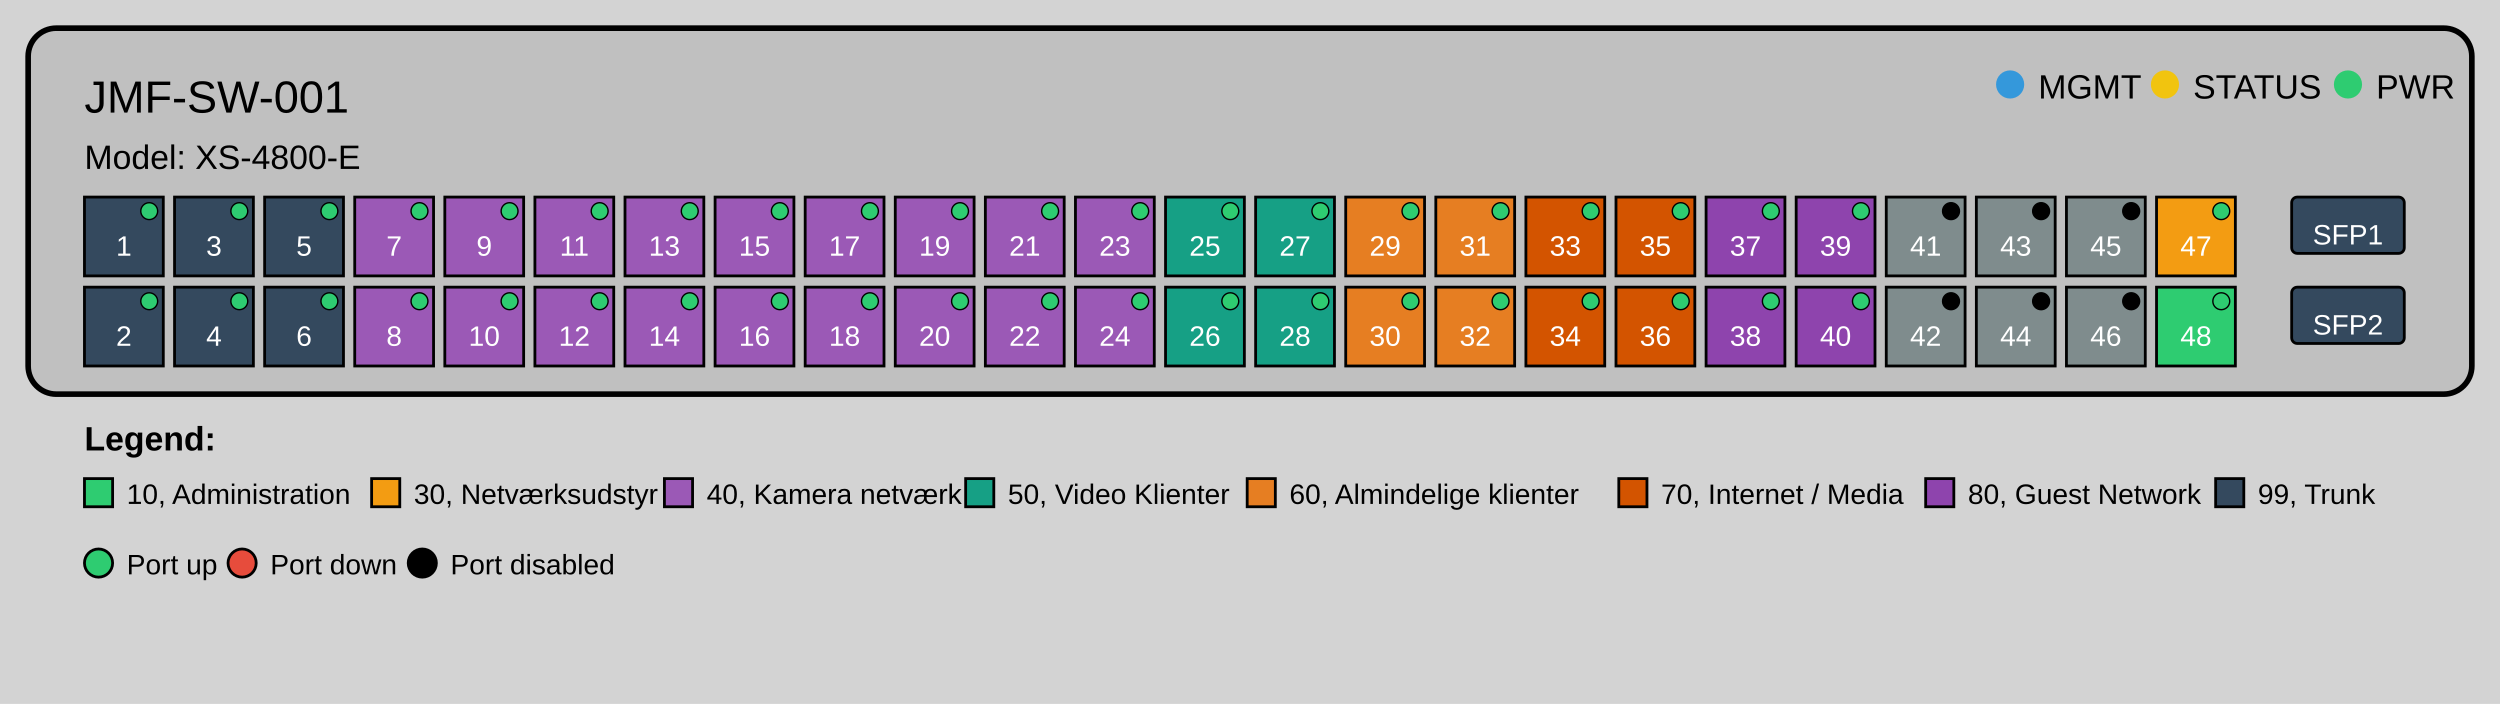
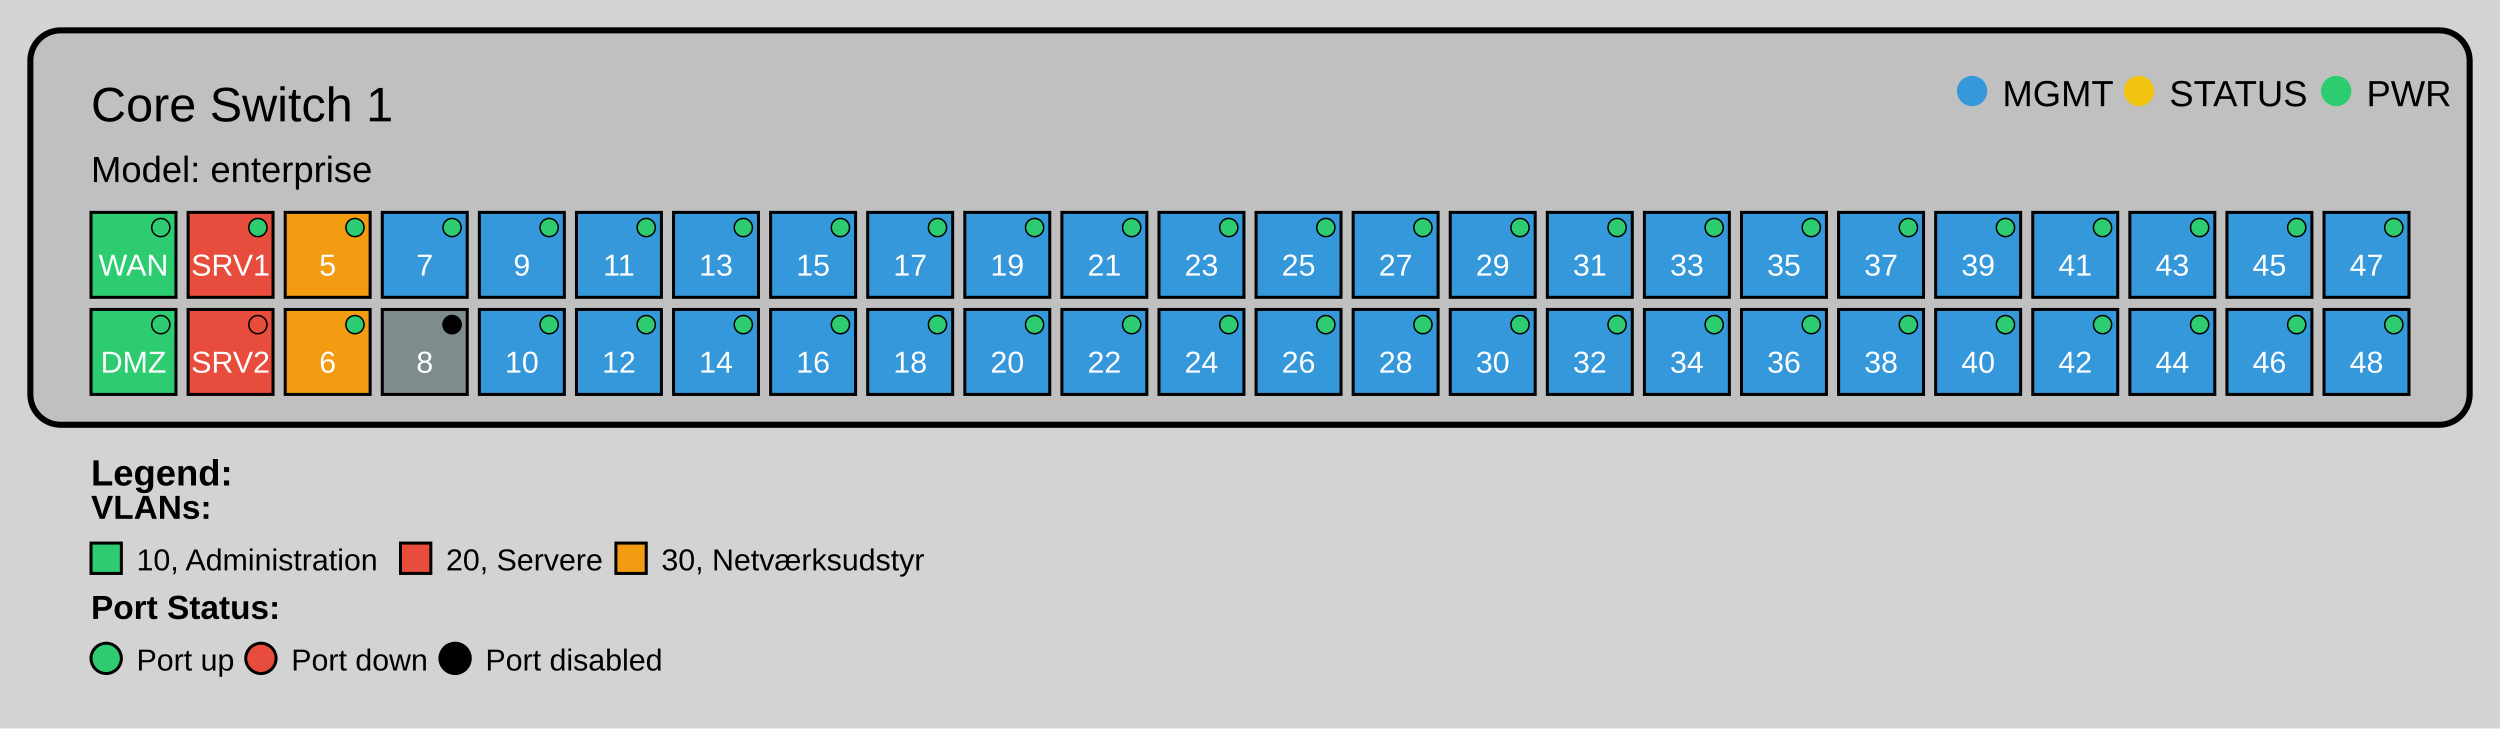
- <svg xmlns="http://www.w3.org/2000/svg" width="888" height="250">
-   <rect x="0" y="0" width="888" height="250" fill="#d3d3d3" />
-   <rect x="10" y="10" width="868" height="130" rx="10" ry="10" fill="#c0c0c0" stroke="#000000" stroke-width="2" />
-   <text x="30" y="40" font-family="Arial" font-size="16" fill="#000000">JMF-SW-001</text>
-   <text x="30" y="60" font-family="Arial" font-size="12" fill="#000000">Model: XS-4800-E</text>
-   <circle cx="834.0" cy="30" r="5" fill="#2ecc71" />
-   <text x="844.0" y="35" font-family="Arial" font-size="12" fill="#000000">PWR</text>
-   <circle cx="769.0" cy="30" r="5" fill="#f1c40f" />
-   <text x="779.0" y="35" font-family="Arial" font-size="12" fill="#000000">STATUS</text>
-   <circle cx="714.0" cy="30" r="5" fill="#3498db" />
-   <text x="724.0" y="35" font-family="Arial" font-size="12" fill="#000000">MGMT</text>
+ <svg xmlns="http://www.w3.org/2000/svg" width="824" height="240">
+   <rect x="0" y="0" width="824" height="240" fill="#d3d3d3" />
+   <rect x="10" y="10" width="804" height="130" rx="10" ry="10" fill="#c0c0c0" stroke="#000000" stroke-width="2" />
+   <text x="30" y="40" font-family="Arial" font-size="16" fill="#000000">Core Switch 1</text>
+   <text x="30" y="60" font-family="Arial" font-size="12" fill="#000000">Model: enterprise</text>
+   <circle cx="770.0" cy="30" r="5" fill="#2ecc71" />
+   <text x="780.0" y="35" font-family="Arial" font-size="12" fill="#000000">PWR</text>
+   <circle cx="705.0" cy="30" r="5" fill="#f1c40f" />
+   <text x="715.0" y="35" font-family="Arial" font-size="12" fill="#000000">STATUS</text>
+   <circle cx="650.0" cy="30" r="5" fill="#3498db" />
+   <text x="660.0" y="35" font-family="Arial" font-size="12" fill="#000000">MGMT</text>
  <g id="port-1">
-     <rect x="30" y="70" width="28" height="28" fill="#34495e" stroke="#000000" stroke-width="1" rx="0" ry="0" />
-     <text x="44" y="88" font-family="Arial" font-size="10" fill="white" text-anchor="middle" dominant-baseline="middle">1</text>
+     <rect x="30" y="70" width="28" height="28" fill="#2ecc71" stroke="#000000" stroke-width="1" rx="0" ry="0" />
+     <text x="44" y="88" font-family="Arial" font-size="10" fill="white" text-anchor="middle" dominant-baseline="middle">WAN</text>
    <circle cx="53" cy="75" r="3" fill="#2ecc71" stroke="#000000" stroke-width="0.5" />
  </g>
  <g id="port-2">
-     <rect x="30" y="102" width="28" height="28" fill="#34495e" stroke="#000000" stroke-width="1" rx="0" ry="0" />
-     <text x="44" y="120" font-family="Arial" font-size="10" fill="white" text-anchor="middle" dominant-baseline="middle">2</text>
+     <rect x="30" y="102" width="28" height="28" fill="#2ecc71" stroke="#000000" stroke-width="1" rx="0" ry="0" />
+     <text x="44" y="120" font-family="Arial" font-size="10" fill="white" text-anchor="middle" dominant-baseline="middle">DMZ</text>
    <circle cx="53" cy="107" r="3" fill="#2ecc71" stroke="#000000" stroke-width="0.5" />
  </g>
  <g id="port-3">
-     <rect x="62" y="70" width="28" height="28" fill="#34495e" stroke="#000000" stroke-width="1" rx="0" ry="0" />
-     <text x="76" y="88" font-family="Arial" font-size="10" fill="white" text-anchor="middle" dominant-baseline="middle">3</text>
+     <rect x="62" y="70" width="28" height="28" fill="#e74c3c" stroke="#000000" stroke-width="1" rx="0" ry="0" />
+     <text x="76" y="88" font-family="Arial" font-size="10" fill="white" text-anchor="middle" dominant-baseline="middle">SRV1</text>
    <circle cx="85" cy="75" r="3" fill="#2ecc71" stroke="#000000" stroke-width="0.5" />
  </g>
  <g id="port-4">
-     <rect x="62" y="102" width="28" height="28" fill="#34495e" stroke="#000000" stroke-width="1" rx="0" ry="0" />
-     <text x="76" y="120" font-family="Arial" font-size="10" fill="white" text-anchor="middle" dominant-baseline="middle">4</text>
-     <circle cx="85" cy="107" r="3" fill="#2ecc71" stroke="#000000" stroke-width="0.5" />
+     <rect x="62" y="102" width="28" height="28" fill="#e74c3c" stroke="#000000" stroke-width="1" rx="0" ry="0" />
+     <text x="76" y="120" font-family="Arial" font-size="10" fill="white" text-anchor="middle" dominant-baseline="middle">SRV2</text>
+     <circle cx="85" cy="107" r="3" fill="#e74c3c" stroke="#000000" stroke-width="0.5" />
  </g>
  <g id="port-5">
-     <rect x="94" y="70" width="28" height="28" fill="#34495e" stroke="#000000" stroke-width="1" rx="0" ry="0" />
+     <rect x="94" y="70" width="28" height="28" fill="#f39c12" stroke="#000000" stroke-width="1" rx="0" ry="0" />
    <text x="108" y="88" font-family="Arial" font-size="10" fill="white" text-anchor="middle" dominant-baseline="middle">5</text>
    <circle cx="117" cy="75" r="3" fill="#2ecc71" stroke="#000000" stroke-width="0.5" />
  </g>
  <g id="port-6">
-     <rect x="94" y="102" width="28" height="28" fill="#34495e" stroke="#000000" stroke-width="1" rx="0" ry="0" />
+     <rect x="94" y="102" width="28" height="28" fill="#f39c12" stroke="#000000" stroke-width="1" rx="0" ry="0" />
    <text x="108" y="120" font-family="Arial" font-size="10" fill="white" text-anchor="middle" dominant-baseline="middle">6</text>
    <circle cx="117" cy="107" r="3" fill="#2ecc71" stroke="#000000" stroke-width="0.5" />
  </g>
  <g id="port-7">
-     <rect x="126" y="70" width="28" height="28" fill="#9b59b6" stroke="#000000" stroke-width="1" rx="0" ry="0" />
+     <rect x="126" y="70" width="28" height="28" fill="#3498db" stroke="#000000" stroke-width="1" rx="0" ry="0" />
    <text x="140" y="88" font-family="Arial" font-size="10" fill="white" text-anchor="middle" dominant-baseline="middle">7</text>
    <circle cx="149" cy="75" r="3" fill="#2ecc71" stroke="#000000" stroke-width="0.5" />
  </g>
  <g id="port-8">
-     <rect x="126" y="102" width="28" height="28" fill="#9b59b6" stroke="#000000" stroke-width="1" rx="0" ry="0" />
+     <rect x="126" y="102" width="28" height="28" fill="#7f8c8d" stroke="#000000" stroke-width="1" rx="0" ry="0" />
    <text x="140" y="120" font-family="Arial" font-size="10" fill="white" text-anchor="middle" dominant-baseline="middle">8</text>
-     <circle cx="149" cy="107" r="3" fill="#2ecc71" stroke="#000000" stroke-width="0.5" />
+     <circle cx="149" cy="107" r="3" fill="#000000" stroke="#000000" stroke-width="0.5" />
  </g>
  <g id="port-9">
-     <rect x="158" y="70" width="28" height="28" fill="#9b59b6" stroke="#000000" stroke-width="1" rx="0" ry="0" />
+     <rect x="158" y="70" width="28" height="28" fill="#3498db" stroke="#000000" stroke-width="1" rx="0" ry="0" />
    <text x="172" y="88" font-family="Arial" font-size="10" fill="white" text-anchor="middle" dominant-baseline="middle">9</text>
    <circle cx="181" cy="75" r="3" fill="#2ecc71" stroke="#000000" stroke-width="0.5" />
  </g>
  <g id="port-10">
-     <rect x="158" y="102" width="28" height="28" fill="#9b59b6" stroke="#000000" stroke-width="1" rx="0" ry="0" />
+     <rect x="158" y="102" width="28" height="28" fill="#3498db" stroke="#000000" stroke-width="1" rx="0" ry="0" />
    <text x="172" y="120" font-family="Arial" font-size="10" fill="white" text-anchor="middle" dominant-baseline="middle">10</text>
    <circle cx="181" cy="107" r="3" fill="#2ecc71" stroke="#000000" stroke-width="0.5" />
  </g>
  <g id="port-11">
-     <rect x="190" y="70" width="28" height="28" fill="#9b59b6" stroke="#000000" stroke-width="1" rx="0" ry="0" />
+     <rect x="190" y="70" width="28" height="28" fill="#3498db" stroke="#000000" stroke-width="1" rx="0" ry="0" />
    <text x="204" y="88" font-family="Arial" font-size="10" fill="white" text-anchor="middle" dominant-baseline="middle">11</text>
    <circle cx="213" cy="75" r="3" fill="#2ecc71" stroke="#000000" stroke-width="0.5" />
  </g>
  <g id="port-12">
-     <rect x="190" y="102" width="28" height="28" fill="#9b59b6" stroke="#000000" stroke-width="1" rx="0" ry="0" />
+     <rect x="190" y="102" width="28" height="28" fill="#3498db" stroke="#000000" stroke-width="1" rx="0" ry="0" />
    <text x="204" y="120" font-family="Arial" font-size="10" fill="white" text-anchor="middle" dominant-baseline="middle">12</text>
    <circle cx="213" cy="107" r="3" fill="#2ecc71" stroke="#000000" stroke-width="0.5" />
  </g>
  <g id="port-13">
-     <rect x="222" y="70" width="28" height="28" fill="#9b59b6" stroke="#000000" stroke-width="1" rx="0" ry="0" />
+     <rect x="222" y="70" width="28" height="28" fill="#3498db" stroke="#000000" stroke-width="1" rx="0" ry="0" />
    <text x="236" y="88" font-family="Arial" font-size="10" fill="white" text-anchor="middle" dominant-baseline="middle">13</text>
    <circle cx="245" cy="75" r="3" fill="#2ecc71" stroke="#000000" stroke-width="0.5" />
  </g>
  <g id="port-14">
-     <rect x="222" y="102" width="28" height="28" fill="#9b59b6" stroke="#000000" stroke-width="1" rx="0" ry="0" />
+     <rect x="222" y="102" width="28" height="28" fill="#3498db" stroke="#000000" stroke-width="1" rx="0" ry="0" />
    <text x="236" y="120" font-family="Arial" font-size="10" fill="white" text-anchor="middle" dominant-baseline="middle">14</text>
    <circle cx="245" cy="107" r="3" fill="#2ecc71" stroke="#000000" stroke-width="0.5" />
  </g>
  <g id="port-15">
-     <rect x="254" y="70" width="28" height="28" fill="#9b59b6" stroke="#000000" stroke-width="1" rx="0" ry="0" />
+     <rect x="254" y="70" width="28" height="28" fill="#3498db" stroke="#000000" stroke-width="1" rx="0" ry="0" />
    <text x="268" y="88" font-family="Arial" font-size="10" fill="white" text-anchor="middle" dominant-baseline="middle">15</text>
    <circle cx="277" cy="75" r="3" fill="#2ecc71" stroke="#000000" stroke-width="0.5" />
  </g>
  <g id="port-16">
-     <rect x="254" y="102" width="28" height="28" fill="#9b59b6" stroke="#000000" stroke-width="1" rx="0" ry="0" />
+     <rect x="254" y="102" width="28" height="28" fill="#3498db" stroke="#000000" stroke-width="1" rx="0" ry="0" />
    <text x="268" y="120" font-family="Arial" font-size="10" fill="white" text-anchor="middle" dominant-baseline="middle">16</text>
    <circle cx="277" cy="107" r="3" fill="#2ecc71" stroke="#000000" stroke-width="0.5" />
  </g>
  <g id="port-17">
-     <rect x="286" y="70" width="28" height="28" fill="#9b59b6" stroke="#000000" stroke-width="1" rx="0" ry="0" />
+     <rect x="286" y="70" width="28" height="28" fill="#3498db" stroke="#000000" stroke-width="1" rx="0" ry="0" />
    <text x="300" y="88" font-family="Arial" font-size="10" fill="white" text-anchor="middle" dominant-baseline="middle">17</text>
    <circle cx="309" cy="75" r="3" fill="#2ecc71" stroke="#000000" stroke-width="0.5" />
  </g>
  <g id="port-18">
-     <rect x="286" y="102" width="28" height="28" fill="#9b59b6" stroke="#000000" stroke-width="1" rx="0" ry="0" />
+     <rect x="286" y="102" width="28" height="28" fill="#3498db" stroke="#000000" stroke-width="1" rx="0" ry="0" />
    <text x="300" y="120" font-family="Arial" font-size="10" fill="white" text-anchor="middle" dominant-baseline="middle">18</text>
    <circle cx="309" cy="107" r="3" fill="#2ecc71" stroke="#000000" stroke-width="0.5" />
  </g>
  <g id="port-19">
-     <rect x="318" y="70" width="28" height="28" fill="#9b59b6" stroke="#000000" stroke-width="1" rx="0" ry="0" />
+     <rect x="318" y="70" width="28" height="28" fill="#3498db" stroke="#000000" stroke-width="1" rx="0" ry="0" />
    <text x="332" y="88" font-family="Arial" font-size="10" fill="white" text-anchor="middle" dominant-baseline="middle">19</text>
    <circle cx="341" cy="75" r="3" fill="#2ecc71" stroke="#000000" stroke-width="0.5" />
  </g>
  <g id="port-20">
-     <rect x="318" y="102" width="28" height="28" fill="#9b59b6" stroke="#000000" stroke-width="1" rx="0" ry="0" />
+     <rect x="318" y="102" width="28" height="28" fill="#3498db" stroke="#000000" stroke-width="1" rx="0" ry="0" />
    <text x="332" y="120" font-family="Arial" font-size="10" fill="white" text-anchor="middle" dominant-baseline="middle">20</text>
    <circle cx="341" cy="107" r="3" fill="#2ecc71" stroke="#000000" stroke-width="0.5" />
  </g>
  <g id="port-21">
-     <rect x="350" y="70" width="28" height="28" fill="#9b59b6" stroke="#000000" stroke-width="1" rx="0" ry="0" />
+     <rect x="350" y="70" width="28" height="28" fill="#3498db" stroke="#000000" stroke-width="1" rx="0" ry="0" />
    <text x="364" y="88" font-family="Arial" font-size="10" fill="white" text-anchor="middle" dominant-baseline="middle">21</text>
    <circle cx="373" cy="75" r="3" fill="#2ecc71" stroke="#000000" stroke-width="0.5" />
  </g>
  <g id="port-22">
-     <rect x="350" y="102" width="28" height="28" fill="#9b59b6" stroke="#000000" stroke-width="1" rx="0" ry="0" />
+     <rect x="350" y="102" width="28" height="28" fill="#3498db" stroke="#000000" stroke-width="1" rx="0" ry="0" />
    <text x="364" y="120" font-family="Arial" font-size="10" fill="white" text-anchor="middle" dominant-baseline="middle">22</text>
    <circle cx="373" cy="107" r="3" fill="#2ecc71" stroke="#000000" stroke-width="0.5" />
  </g>
  <g id="port-23">
-     <rect x="382" y="70" width="28" height="28" fill="#9b59b6" stroke="#000000" stroke-width="1" rx="0" ry="0" />
+     <rect x="382" y="70" width="28" height="28" fill="#3498db" stroke="#000000" stroke-width="1" rx="0" ry="0" />
    <text x="396" y="88" font-family="Arial" font-size="10" fill="white" text-anchor="middle" dominant-baseline="middle">23</text>
    <circle cx="405" cy="75" r="3" fill="#2ecc71" stroke="#000000" stroke-width="0.5" />
  </g>
  <g id="port-24">
-     <rect x="382" y="102" width="28" height="28" fill="#9b59b6" stroke="#000000" stroke-width="1" rx="0" ry="0" />
+     <rect x="382" y="102" width="28" height="28" fill="#3498db" stroke="#000000" stroke-width="1" rx="0" ry="0" />
    <text x="396" y="120" font-family="Arial" font-size="10" fill="white" text-anchor="middle" dominant-baseline="middle">24</text>
    <circle cx="405" cy="107" r="3" fill="#2ecc71" stroke="#000000" stroke-width="0.5" />
  </g>
  <g id="port-25">
-     <rect x="414" y="70" width="28" height="28" fill="#16a085" stroke="#000000" stroke-width="1" rx="0" ry="0" />
+     <rect x="414" y="70" width="28" height="28" fill="#3498db" stroke="#000000" stroke-width="1" rx="0" ry="0" />
    <text x="428" y="88" font-family="Arial" font-size="10" fill="white" text-anchor="middle" dominant-baseline="middle">25</text>
    <circle cx="437" cy="75" r="3" fill="#2ecc71" stroke="#000000" stroke-width="0.5" />
  </g>
  <g id="port-26">
-     <rect x="414" y="102" width="28" height="28" fill="#16a085" stroke="#000000" stroke-width="1" rx="0" ry="0" />
+     <rect x="414" y="102" width="28" height="28" fill="#3498db" stroke="#000000" stroke-width="1" rx="0" ry="0" />
    <text x="428" y="120" font-family="Arial" font-size="10" fill="white" text-anchor="middle" dominant-baseline="middle">26</text>
    <circle cx="437" cy="107" r="3" fill="#2ecc71" stroke="#000000" stroke-width="0.5" />
  </g>
  <g id="port-27">
-     <rect x="446" y="70" width="28" height="28" fill="#16a085" stroke="#000000" stroke-width="1" rx="0" ry="0" />
+     <rect x="446" y="70" width="28" height="28" fill="#3498db" stroke="#000000" stroke-width="1" rx="0" ry="0" />
    <text x="460" y="88" font-family="Arial" font-size="10" fill="white" text-anchor="middle" dominant-baseline="middle">27</text>
    <circle cx="469" cy="75" r="3" fill="#2ecc71" stroke="#000000" stroke-width="0.5" />
  </g>
  <g id="port-28">
-     <rect x="446" y="102" width="28" height="28" fill="#16a085" stroke="#000000" stroke-width="1" rx="0" ry="0" />
+     <rect x="446" y="102" width="28" height="28" fill="#3498db" stroke="#000000" stroke-width="1" rx="0" ry="0" />
    <text x="460" y="120" font-family="Arial" font-size="10" fill="white" text-anchor="middle" dominant-baseline="middle">28</text>
    <circle cx="469" cy="107" r="3" fill="#2ecc71" stroke="#000000" stroke-width="0.5" />
  </g>
  <g id="port-29">
-     <rect x="478" y="70" width="28" height="28" fill="#e67e22" stroke="#000000" stroke-width="1" rx="0" ry="0" />
+     <rect x="478" y="70" width="28" height="28" fill="#3498db" stroke="#000000" stroke-width="1" rx="0" ry="0" />
    <text x="492" y="88" font-family="Arial" font-size="10" fill="white" text-anchor="middle" dominant-baseline="middle">29</text>
    <circle cx="501" cy="75" r="3" fill="#2ecc71" stroke="#000000" stroke-width="0.5" />
  </g>
  <g id="port-30">
-     <rect x="478" y="102" width="28" height="28" fill="#e67e22" stroke="#000000" stroke-width="1" rx="0" ry="0" />
+     <rect x="478" y="102" width="28" height="28" fill="#3498db" stroke="#000000" stroke-width="1" rx="0" ry="0" />
    <text x="492" y="120" font-family="Arial" font-size="10" fill="white" text-anchor="middle" dominant-baseline="middle">30</text>
    <circle cx="501" cy="107" r="3" fill="#2ecc71" stroke="#000000" stroke-width="0.5" />
  </g>
  <g id="port-31">
-     <rect x="510" y="70" width="28" height="28" fill="#e67e22" stroke="#000000" stroke-width="1" rx="0" ry="0" />
+     <rect x="510" y="70" width="28" height="28" fill="#3498db" stroke="#000000" stroke-width="1" rx="0" ry="0" />
    <text x="524" y="88" font-family="Arial" font-size="10" fill="white" text-anchor="middle" dominant-baseline="middle">31</text>
    <circle cx="533" cy="75" r="3" fill="#2ecc71" stroke="#000000" stroke-width="0.5" />
  </g>
  <g id="port-32">
-     <rect x="510" y="102" width="28" height="28" fill="#e67e22" stroke="#000000" stroke-width="1" rx="0" ry="0" />
+     <rect x="510" y="102" width="28" height="28" fill="#3498db" stroke="#000000" stroke-width="1" rx="0" ry="0" />
    <text x="524" y="120" font-family="Arial" font-size="10" fill="white" text-anchor="middle" dominant-baseline="middle">32</text>
    <circle cx="533" cy="107" r="3" fill="#2ecc71" stroke="#000000" stroke-width="0.5" />
  </g>
  <g id="port-33">
-     <rect x="542" y="70" width="28" height="28" fill="#d35400" stroke="#000000" stroke-width="1" rx="0" ry="0" />
+     <rect x="542" y="70" width="28" height="28" fill="#3498db" stroke="#000000" stroke-width="1" rx="0" ry="0" />
    <text x="556" y="88" font-family="Arial" font-size="10" fill="white" text-anchor="middle" dominant-baseline="middle">33</text>
    <circle cx="565" cy="75" r="3" fill="#2ecc71" stroke="#000000" stroke-width="0.5" />
  </g>
  <g id="port-34">
-     <rect x="542" y="102" width="28" height="28" fill="#d35400" stroke="#000000" stroke-width="1" rx="0" ry="0" />
+     <rect x="542" y="102" width="28" height="28" fill="#3498db" stroke="#000000" stroke-width="1" rx="0" ry="0" />
    <text x="556" y="120" font-family="Arial" font-size="10" fill="white" text-anchor="middle" dominant-baseline="middle">34</text>
    <circle cx="565" cy="107" r="3" fill="#2ecc71" stroke="#000000" stroke-width="0.5" />
  </g>
  <g id="port-35">
-     <rect x="574" y="70" width="28" height="28" fill="#d35400" stroke="#000000" stroke-width="1" rx="0" ry="0" />
+     <rect x="574" y="70" width="28" height="28" fill="#3498db" stroke="#000000" stroke-width="1" rx="0" ry="0" />
    <text x="588" y="88" font-family="Arial" font-size="10" fill="white" text-anchor="middle" dominant-baseline="middle">35</text>
    <circle cx="597" cy="75" r="3" fill="#2ecc71" stroke="#000000" stroke-width="0.5" />
  </g>
  <g id="port-36">
-     <rect x="574" y="102" width="28" height="28" fill="#d35400" stroke="#000000" stroke-width="1" rx="0" ry="0" />
+     <rect x="574" y="102" width="28" height="28" fill="#3498db" stroke="#000000" stroke-width="1" rx="0" ry="0" />
    <text x="588" y="120" font-family="Arial" font-size="10" fill="white" text-anchor="middle" dominant-baseline="middle">36</text>
    <circle cx="597" cy="107" r="3" fill="#2ecc71" stroke="#000000" stroke-width="0.5" />
  </g>
  <g id="port-37">
-     <rect x="606" y="70" width="28" height="28" fill="#8e44ad" stroke="#000000" stroke-width="1" rx="0" ry="0" />
+     <rect x="606" y="70" width="28" height="28" fill="#3498db" stroke="#000000" stroke-width="1" rx="0" ry="0" />
    <text x="620" y="88" font-family="Arial" font-size="10" fill="white" text-anchor="middle" dominant-baseline="middle">37</text>
    <circle cx="629" cy="75" r="3" fill="#2ecc71" stroke="#000000" stroke-width="0.5" />
  </g>
  <g id="port-38">
-     <rect x="606" y="102" width="28" height="28" fill="#8e44ad" stroke="#000000" stroke-width="1" rx="0" ry="0" />
+     <rect x="606" y="102" width="28" height="28" fill="#3498db" stroke="#000000" stroke-width="1" rx="0" ry="0" />
    <text x="620" y="120" font-family="Arial" font-size="10" fill="white" text-anchor="middle" dominant-baseline="middle">38</text>
    <circle cx="629" cy="107" r="3" fill="#2ecc71" stroke="#000000" stroke-width="0.5" />
  </g>
  <g id="port-39">
-     <rect x="638" y="70" width="28" height="28" fill="#8e44ad" stroke="#000000" stroke-width="1" rx="0" ry="0" />
+     <rect x="638" y="70" width="28" height="28" fill="#3498db" stroke="#000000" stroke-width="1" rx="0" ry="0" />
    <text x="652" y="88" font-family="Arial" font-size="10" fill="white" text-anchor="middle" dominant-baseline="middle">39</text>
    <circle cx="661" cy="75" r="3" fill="#2ecc71" stroke="#000000" stroke-width="0.5" />
  </g>
  <g id="port-40">
-     <rect x="638" y="102" width="28" height="28" fill="#8e44ad" stroke="#000000" stroke-width="1" rx="0" ry="0" />
+     <rect x="638" y="102" width="28" height="28" fill="#3498db" stroke="#000000" stroke-width="1" rx="0" ry="0" />
    <text x="652" y="120" font-family="Arial" font-size="10" fill="white" text-anchor="middle" dominant-baseline="middle">40</text>
    <circle cx="661" cy="107" r="3" fill="#2ecc71" stroke="#000000" stroke-width="0.5" />
  </g>
  <g id="port-41">
-     <rect x="670" y="70" width="28" height="28" fill="#7f8c8d" stroke="#000000" stroke-width="1" rx="0" ry="0" />
+     <rect x="670" y="70" width="28" height="28" fill="#3498db" stroke="#000000" stroke-width="1" rx="0" ry="0" />
    <text x="684" y="88" font-family="Arial" font-size="10" fill="white" text-anchor="middle" dominant-baseline="middle">41</text>
-     <circle cx="693" cy="75" r="3" fill="#000000" stroke="#000000" stroke-width="0.5" />
+     <circle cx="693" cy="75" r="3" fill="#2ecc71" stroke="#000000" stroke-width="0.5" />
  </g>
  <g id="port-42">
-     <rect x="670" y="102" width="28" height="28" fill="#7f8c8d" stroke="#000000" stroke-width="1" rx="0" ry="0" />
+     <rect x="670" y="102" width="28" height="28" fill="#3498db" stroke="#000000" stroke-width="1" rx="0" ry="0" />
    <text x="684" y="120" font-family="Arial" font-size="10" fill="white" text-anchor="middle" dominant-baseline="middle">42</text>
-     <circle cx="693" cy="107" r="3" fill="#000000" stroke="#000000" stroke-width="0.5" />
+     <circle cx="693" cy="107" r="3" fill="#2ecc71" stroke="#000000" stroke-width="0.5" />
  </g>
  <g id="port-43">
-     <rect x="702" y="70" width="28" height="28" fill="#7f8c8d" stroke="#000000" stroke-width="1" rx="0" ry="0" />
+     <rect x="702" y="70" width="28" height="28" fill="#3498db" stroke="#000000" stroke-width="1" rx="0" ry="0" />
    <text x="716" y="88" font-family="Arial" font-size="10" fill="white" text-anchor="middle" dominant-baseline="middle">43</text>
-     <circle cx="725" cy="75" r="3" fill="#000000" stroke="#000000" stroke-width="0.5" />
+     <circle cx="725" cy="75" r="3" fill="#2ecc71" stroke="#000000" stroke-width="0.5" />
  </g>
  <g id="port-44">
-     <rect x="702" y="102" width="28" height="28" fill="#7f8c8d" stroke="#000000" stroke-width="1" rx="0" ry="0" />
+     <rect x="702" y="102" width="28" height="28" fill="#3498db" stroke="#000000" stroke-width="1" rx="0" ry="0" />
    <text x="716" y="120" font-family="Arial" font-size="10" fill="white" text-anchor="middle" dominant-baseline="middle">44</text>
-     <circle cx="725" cy="107" r="3" fill="#000000" stroke="#000000" stroke-width="0.5" />
+     <circle cx="725" cy="107" r="3" fill="#2ecc71" stroke="#000000" stroke-width="0.5" />
  </g>
  <g id="port-45">
-     <rect x="734" y="70" width="28" height="28" fill="#7f8c8d" stroke="#000000" stroke-width="1" rx="0" ry="0" />
+     <rect x="734" y="70" width="28" height="28" fill="#3498db" stroke="#000000" stroke-width="1" rx="0" ry="0" />
    <text x="748" y="88" font-family="Arial" font-size="10" fill="white" text-anchor="middle" dominant-baseline="middle">45</text>
-     <circle cx="757" cy="75" r="3" fill="#000000" stroke="#000000" stroke-width="0.5" />
+     <circle cx="757" cy="75" r="3" fill="#2ecc71" stroke="#000000" stroke-width="0.5" />
  </g>
  <g id="port-46">
-     <rect x="734" y="102" width="28" height="28" fill="#7f8c8d" stroke="#000000" stroke-width="1" rx="0" ry="0" />
+     <rect x="734" y="102" width="28" height="28" fill="#3498db" stroke="#000000" stroke-width="1" rx="0" ry="0" />
    <text x="748" y="120" font-family="Arial" font-size="10" fill="white" text-anchor="middle" dominant-baseline="middle">46</text>
-     <circle cx="757" cy="107" r="3" fill="#000000" stroke="#000000" stroke-width="0.5" />
+     <circle cx="757" cy="107" r="3" fill="#2ecc71" stroke="#000000" stroke-width="0.5" />
  </g>
  <g id="port-47">
-     <rect x="766" y="70" width="28" height="28" fill="#f39c12" stroke="#000000" stroke-width="1" rx="0" ry="0" />
+     <rect x="766" y="70" width="28" height="28" fill="#3498db" stroke="#000000" stroke-width="1" rx="0" ry="0" />
    <text x="780" y="88" font-family="Arial" font-size="10" fill="white" text-anchor="middle" dominant-baseline="middle">47</text>
    <circle cx="789" cy="75" r="3" fill="#2ecc71" stroke="#000000" stroke-width="0.5" />
  </g>
  <g id="port-48">
-     <rect x="766" y="102" width="28" height="28" fill="#2ecc71" stroke="#000000" stroke-width="1" rx="0" ry="0" />
+     <rect x="766" y="102" width="28" height="28" fill="#3498db" stroke="#000000" stroke-width="1" rx="0" ry="0" />
    <text x="780" y="120" font-family="Arial" font-size="10" fill="white" text-anchor="middle" dominant-baseline="middle">48</text>
    <circle cx="789" cy="107" r="3" fill="#2ecc71" stroke="#000000" stroke-width="0.5" />
  </g>
-   <g id="sfp-1">
-     <rect x="814" y="70" width="40" height="20" fill="#34495e" stroke="#000000" stroke-width="1" rx="2" ry="2" />
-     <text x="834.0" y="84.0" font-family="Arial" font-size="10" fill="white" text-anchor="middle" dominant-baseline="middle">SFP1</text>
-   </g>
-   <g id="sfp-2">
-     <rect x="814" y="102" width="40" height="20" fill="#34495e" stroke="#000000" stroke-width="1" rx="2" ry="2" />
-     <text x="834.0" y="116.0" font-family="Arial" font-size="10" fill="white" text-anchor="middle" dominant-baseline="middle">SFP2</text>
-   </g>
  <text x="30" y="160" font-family="Arial" font-size="12" font-weight="bold" fill="#000000">Legend:</text>
-   <rect x="30" y="170" width="10" height="10" fill="#2ecc71" stroke="#000000" stroke-width="1" />
-   <text x="45" y="179" font-family="Arial" font-size="10" fill="#000000">10, Administration</text>
-   <rect x="132.0" y="170" width="10" height="10" fill="#f39c12" stroke="#000000" stroke-width="1" />
-   <text x="147.0" y="179" font-family="Arial" font-size="10" fill="#000000">30, Netværksudstyr</text>
-   <rect x="236.0" y="170" width="10" height="10" fill="#9b59b6" stroke="#000000" stroke-width="1" />
-   <text x="251.0" y="179" font-family="Arial" font-size="10" fill="#000000">40, Kamera netværk</text>
-   <rect x="343.0" y="170" width="10" height="10" fill="#16a085" stroke="#000000" stroke-width="1" />
-   <text x="358.0" y="179" font-family="Arial" font-size="10" fill="#000000">50, Video Klienter</text>
-   <rect x="443.0" y="170" width="10" height="10" fill="#e67e22" stroke="#000000" stroke-width="1" />
-   <text x="458.0" y="179" font-family="Arial" font-size="10" fill="#000000">60, Almindelige klienter</text>
-   <rect x="575.0" y="170" width="10" height="10" fill="#d35400" stroke="#000000" stroke-width="1" />
-   <text x="590.0" y="179" font-family="Arial" font-size="10" fill="#000000">70, Internet / Media</text>
-   <rect x="684.0" y="170" width="10" height="10" fill="#8e44ad" stroke="#000000" stroke-width="1" />
-   <text x="699.0" y="179" font-family="Arial" font-size="10" fill="#000000">80, Guest Network</text>
-   <rect x="787.0" y="170" width="10" height="10" fill="#34495e" stroke="#000000" stroke-width="1" />
-   <text x="802.0" y="179" font-family="Arial" font-size="10" fill="#000000">99, Trunk</text>
-   <circle cx="35" cy="200" r="5" fill="#2ecc71" stroke="#000000" stroke-width="1" />
-   <text x="45" y="204" font-family="Arial" font-size="10" fill="#000000">Port up</text>
-   <circle cx="86.0" cy="200" r="5" fill="#e74c3c" stroke="#000000" stroke-width="1" />
-   <text x="96.0" y="204" font-family="Arial" font-size="10" fill="#000000">Port down</text>
-   <circle cx="150.0" cy="200" r="5" fill="#000000" stroke="#000000" stroke-width="1" />
-   <text x="160.0" y="204" font-family="Arial" font-size="10" fill="#000000">Port disabled</text>
+   <text x="30" y="171" font-family="Arial" font-size="11" font-weight="bold" fill="#000000">VLANs:</text>
+   <rect x="30" y="179" width="10" height="10" fill="#2ecc71" stroke="#000000" stroke-width="1" />
+   <text x="45" y="188" font-family="Arial" font-size="10" fill="#000000">10, Administration</text>
+   <rect x="132.0" y="179" width="10" height="10" fill="#e74c3c" stroke="#000000" stroke-width="1" />
+   <text x="147.0" y="188" font-family="Arial" font-size="10" fill="#000000">20, Servere</text>
+   <rect x="203.0" y="179" width="10" height="10" fill="#f39c12" stroke="#000000" stroke-width="1" />
+   <text x="218.0" y="188" font-family="Arial" font-size="10" fill="#000000">30, Netværksudstyr</text>
+   <text x="30" y="204" font-family="Arial" font-size="11" font-weight="bold" fill="#000000">Port Status:</text>
+   <circle cx="35" cy="217" r="5" fill="#2ecc71" stroke="#000000" stroke-width="1" />
+   <text x="45" y="221" font-family="Arial" font-size="10" fill="#000000">Port up</text>
+   <circle cx="86.0" cy="217" r="5" fill="#e74c3c" stroke="#000000" stroke-width="1" />
+   <text x="96.0" y="221" font-family="Arial" font-size="10" fill="#000000">Port down</text>
+   <circle cx="150.0" cy="217" r="5" fill="#000000" stroke="#000000" stroke-width="1" />
+   <text x="160.0" y="221" font-family="Arial" font-size="10" fill="#000000">Port disabled</text>
</svg>
